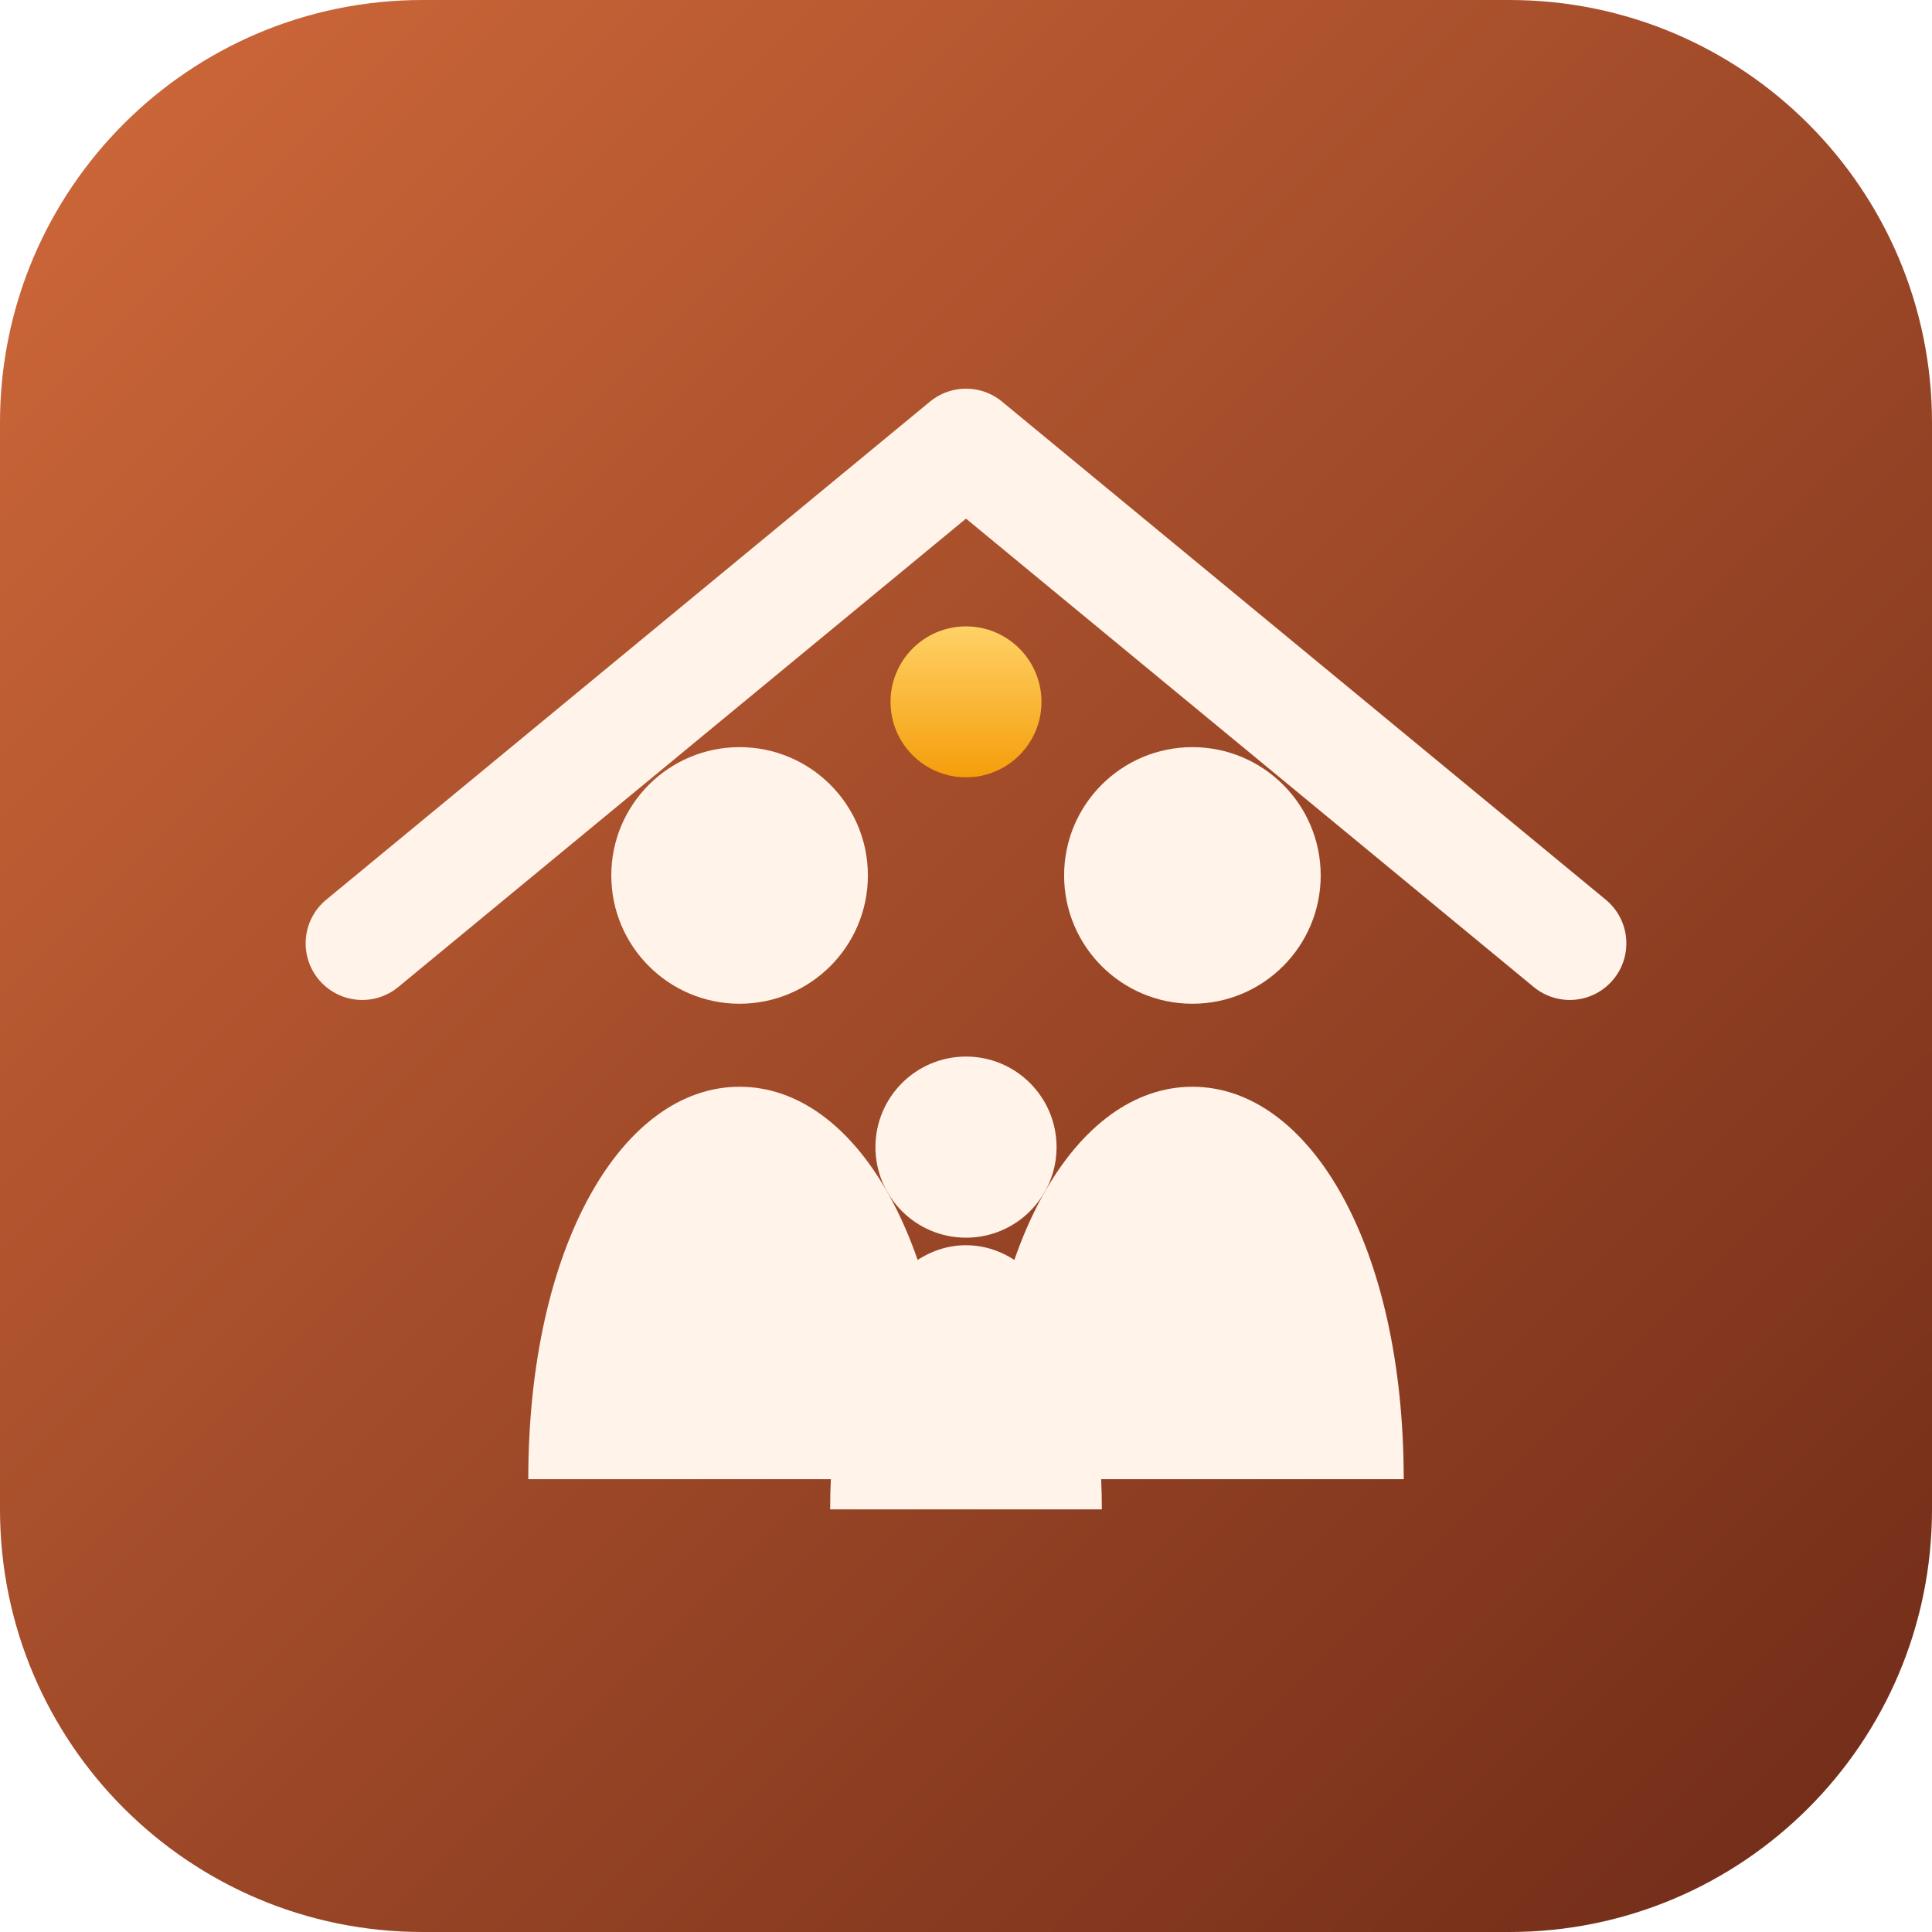
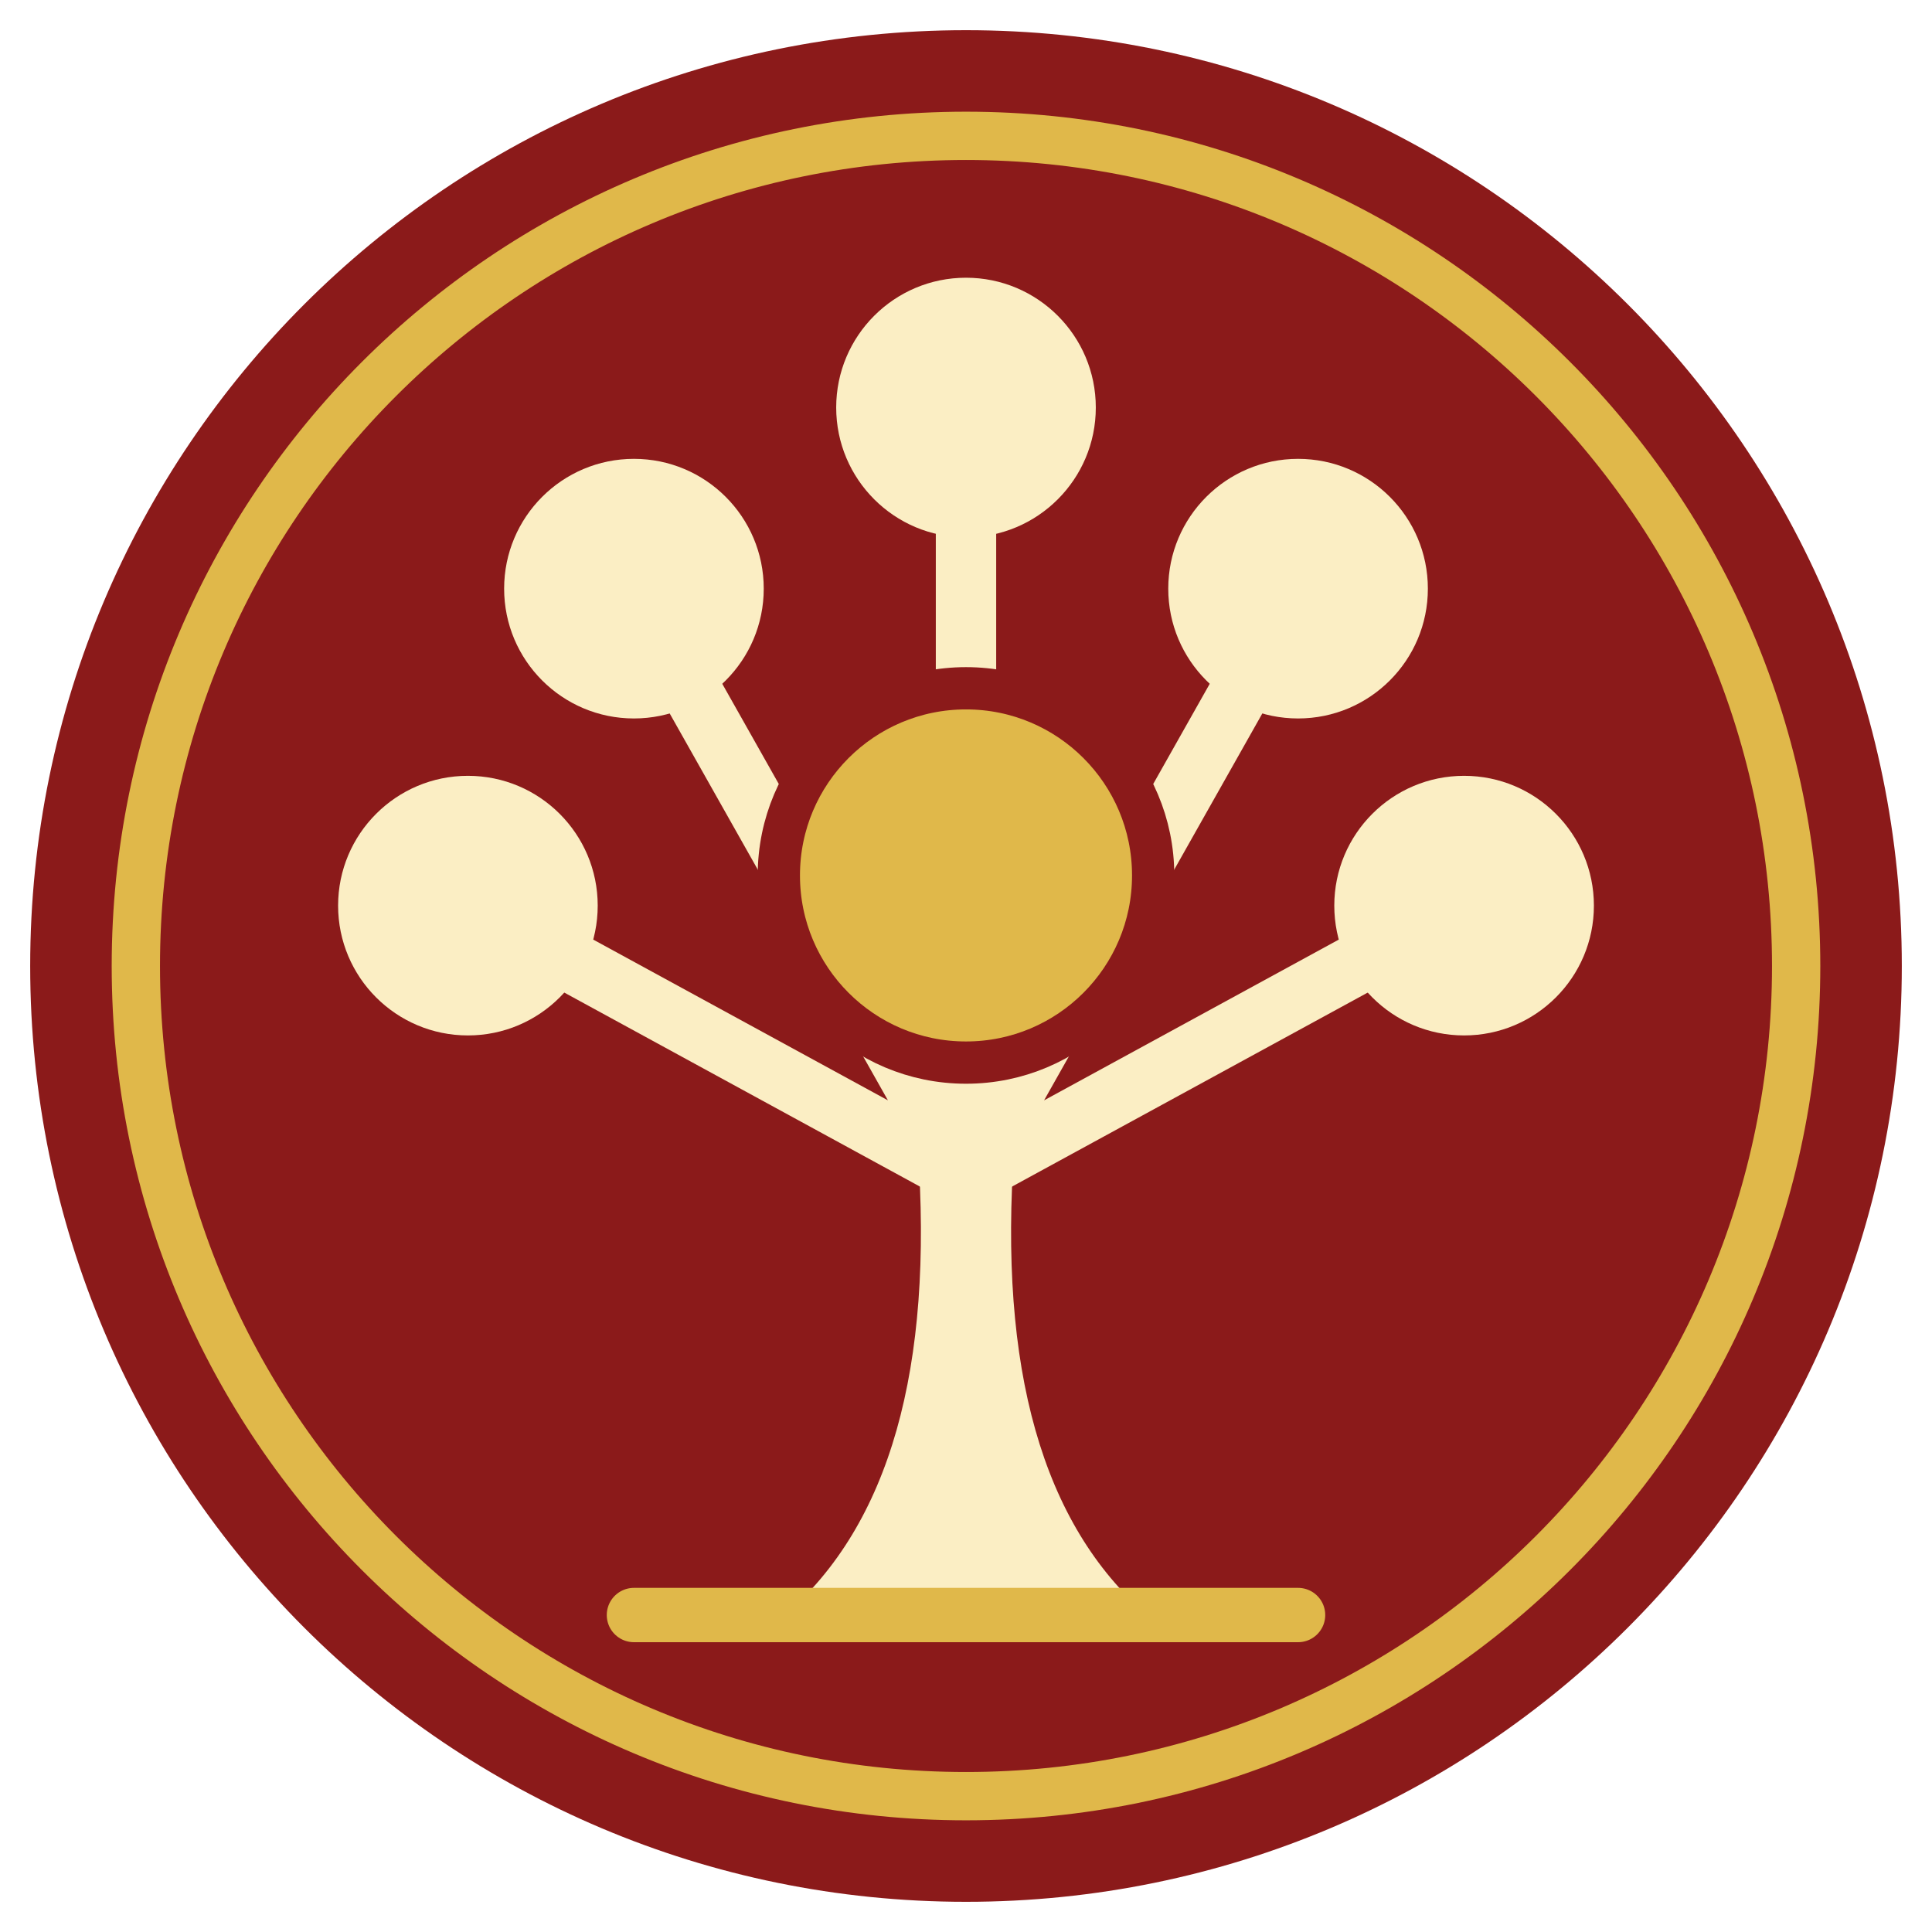
- <svg xmlns="http://www.w3.org/2000/svg" viewBox="0 0 512 512">
-   <defs>
-     <linearGradient id="bg" x1="0" y1="0" x2="1" y2="1">
-       <stop offset="0" stop-color="#d0693a" />
-       <stop offset="1" stop-color="#6e2a17" />
-     </linearGradient>
-     <linearGradient id="gold" x1="0" y1="0" x2="0" y2="1">
-       <stop offset="0" stop-color="#ffd166" />
-       <stop offset="1" stop-color="#f59e0b" />
-     </linearGradient>
-   </defs>
-   <rect width="512" height="512" rx="112" fill="url(#bg)" />
-   <path d="M96 250 L256 118 L416 250" fill="none" stroke="#fff3ea" stroke-width="30" stroke-linecap="round" stroke-linejoin="round" />
-   <g fill="#fff3ea">
-     <circle cx="196" cy="232" r="34" />
-     <path d="M140 392 c0-62 25-104 56-104 s56 42 56 104z" />
-     <circle cx="316" cy="232" r="34" />
-     <path d="M260 392 c0-62 25-104 56-104 s56 42 56 104z" />
-     <circle cx="256" cy="304" r="24" />
-     <path d="M220 400 c0-44 16-70 36-70 s36 26 36 70z" />
+ <svg xmlns="http://www.w3.org/2000/svg" viewBox="0 0 64 64" role="img" aria-label="Tôi &amp; Gia Đình">
+   <circle cx="32" cy="32" r="31" fill="#8b1a1a" />
+   <circle cx="32" cy="32" r="27.5" fill="none" stroke="#e0b84a" stroke-width="1.6" />
+   <g stroke="#fbeec4" stroke-width="2" stroke-linecap="round" fill="none">
+     <path d="M32 39 15.5 30M32 39 21 19.5M32 39 32 13.5M32 39 43 19.5M32 39 48.5 30" />
  </g>
-   <circle cx="256" cy="186" r="20" fill="url(#gold)" />
+   <path d="M26 53.5q5.2-4.5 4.4-15.5h3.2q-.8 11 4.4 15.5z" fill="#fbeec4" />
+   <path d="M21 53.5h22" stroke="#e0b84a" stroke-width="1.8" stroke-linecap="round" />
+   <g fill="#fbeec4">
+     <circle cx="15.5" cy="30" r="4.3" />
+     <circle cx="21" cy="19.5" r="4.3" />
+     <circle cx="32" cy="13.5" r="4.3" />
+     <circle cx="43" cy="19.5" r="4.3" />
+     <circle cx="48.5" cy="30" r="4.3" />
+   </g>
+   <circle cx="32" cy="29" r="6.2" fill="#e0b84a" stroke="#8b1a1a" stroke-width="1.4" />
</svg>
